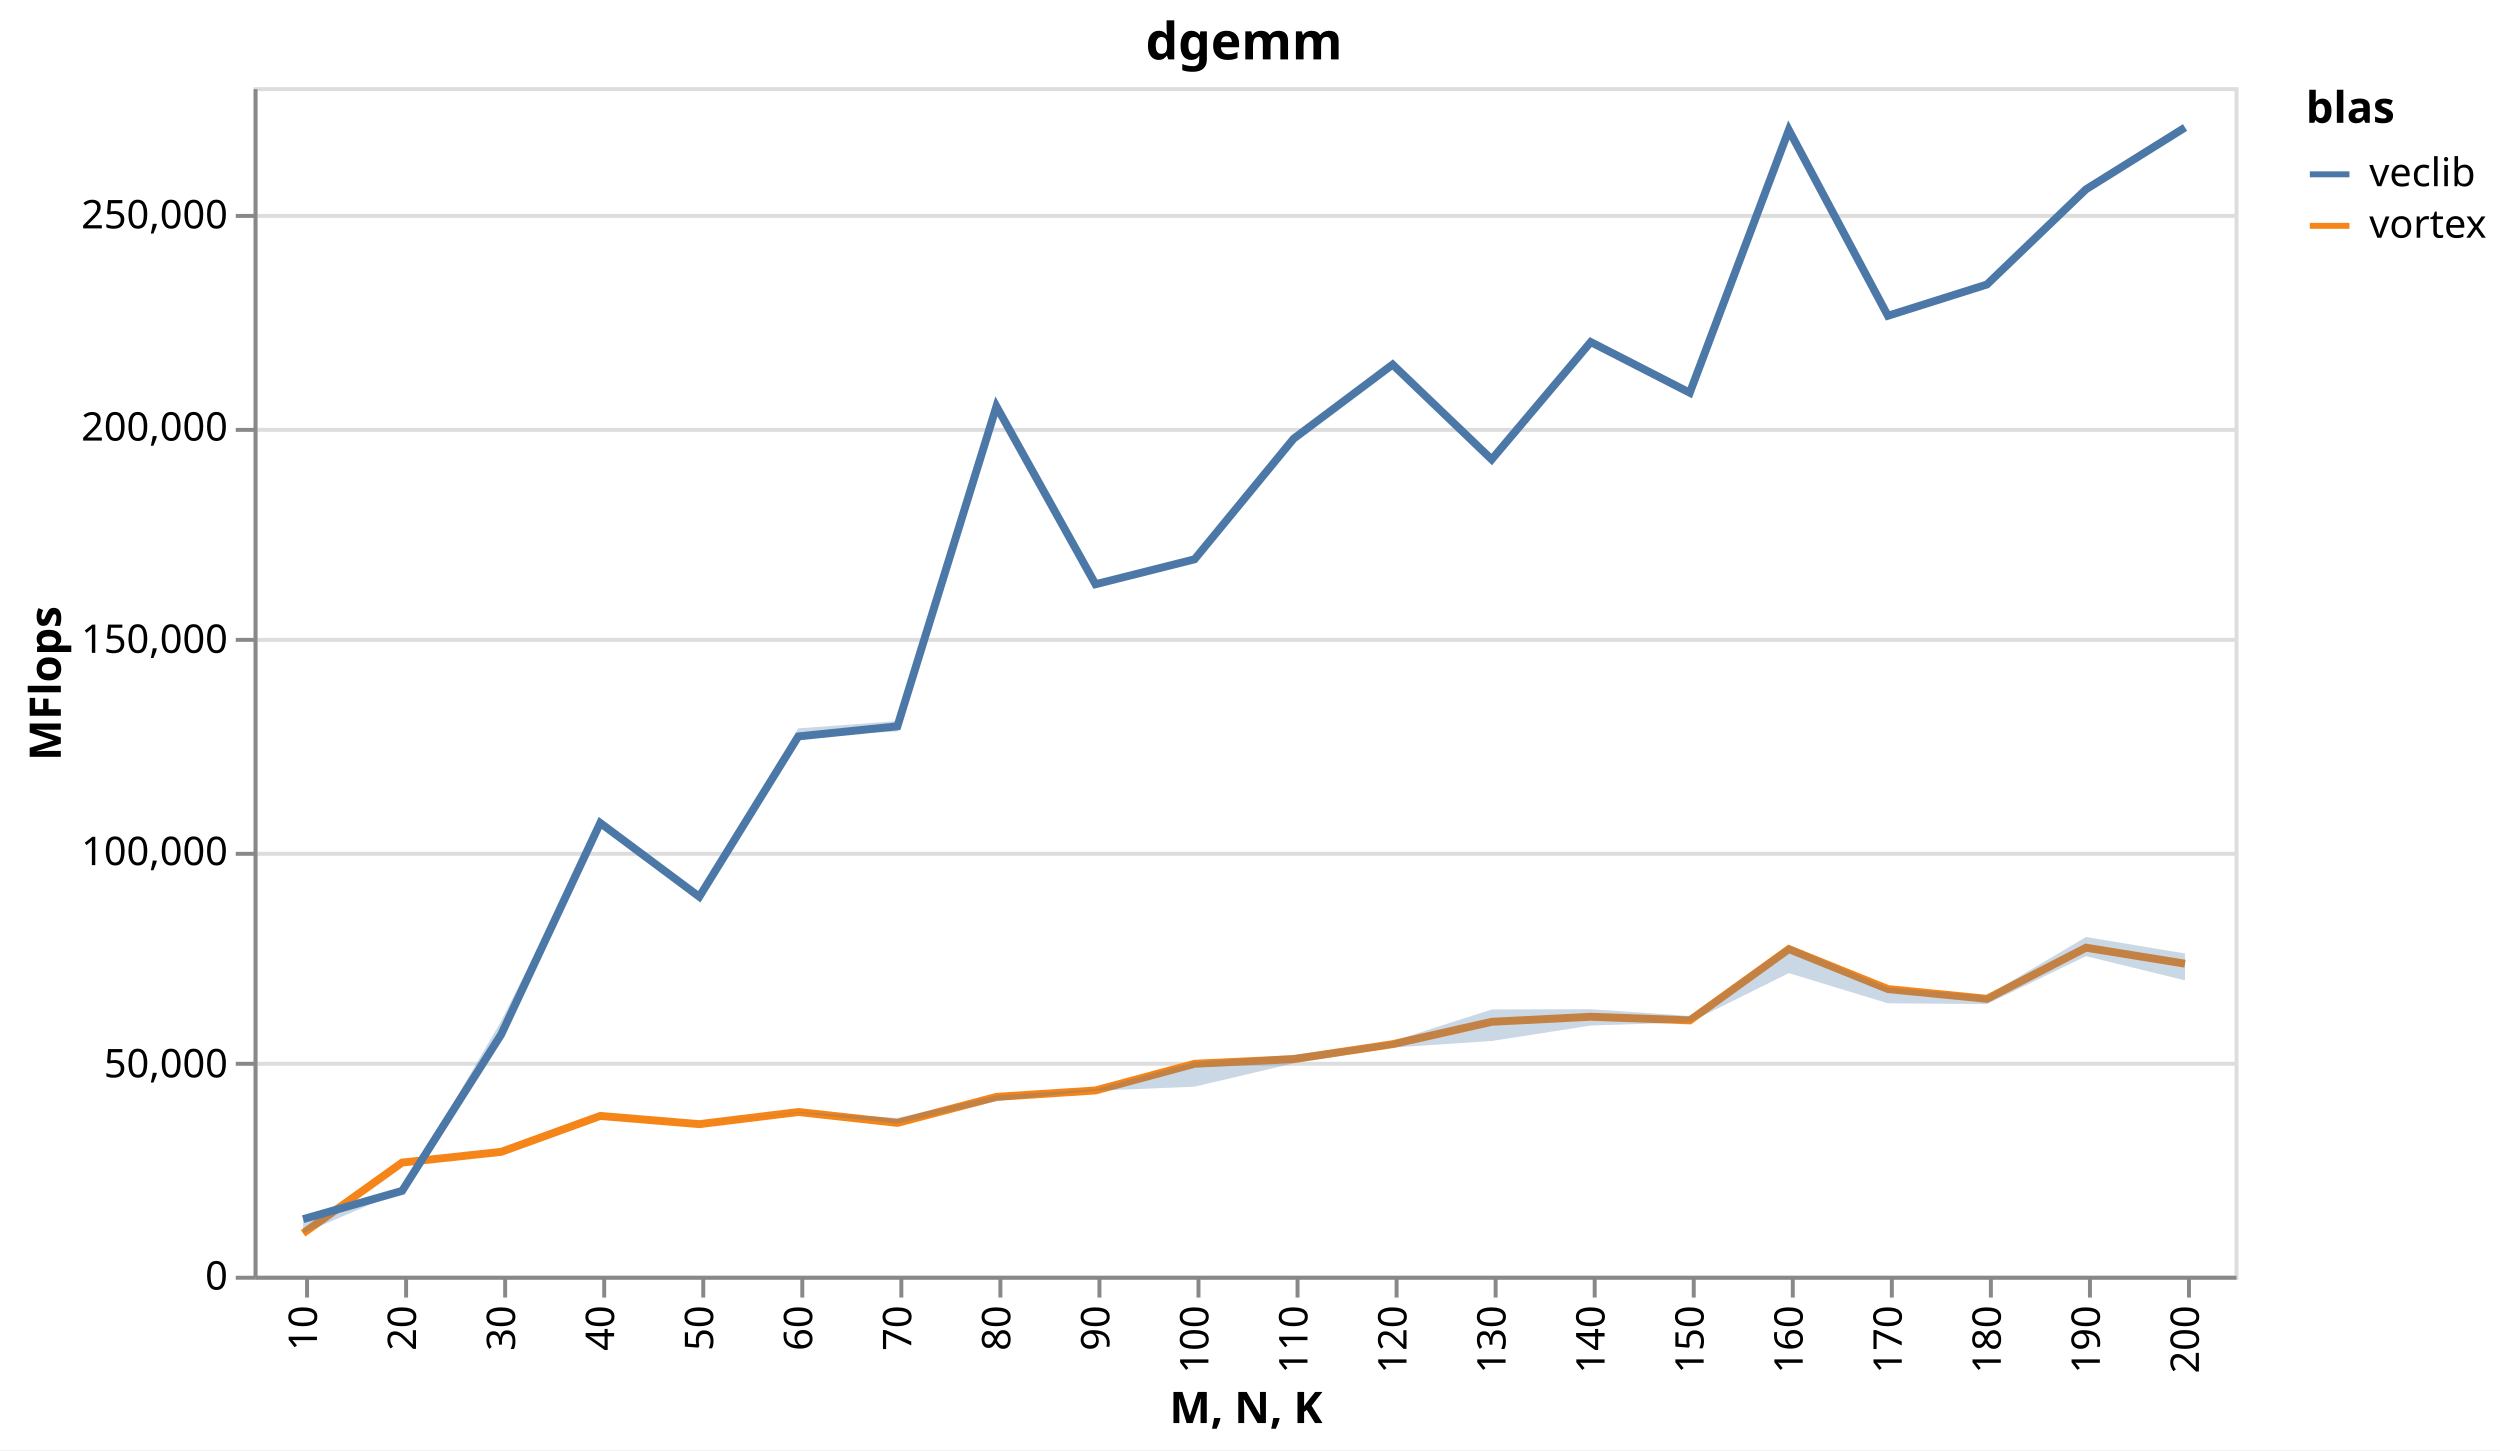
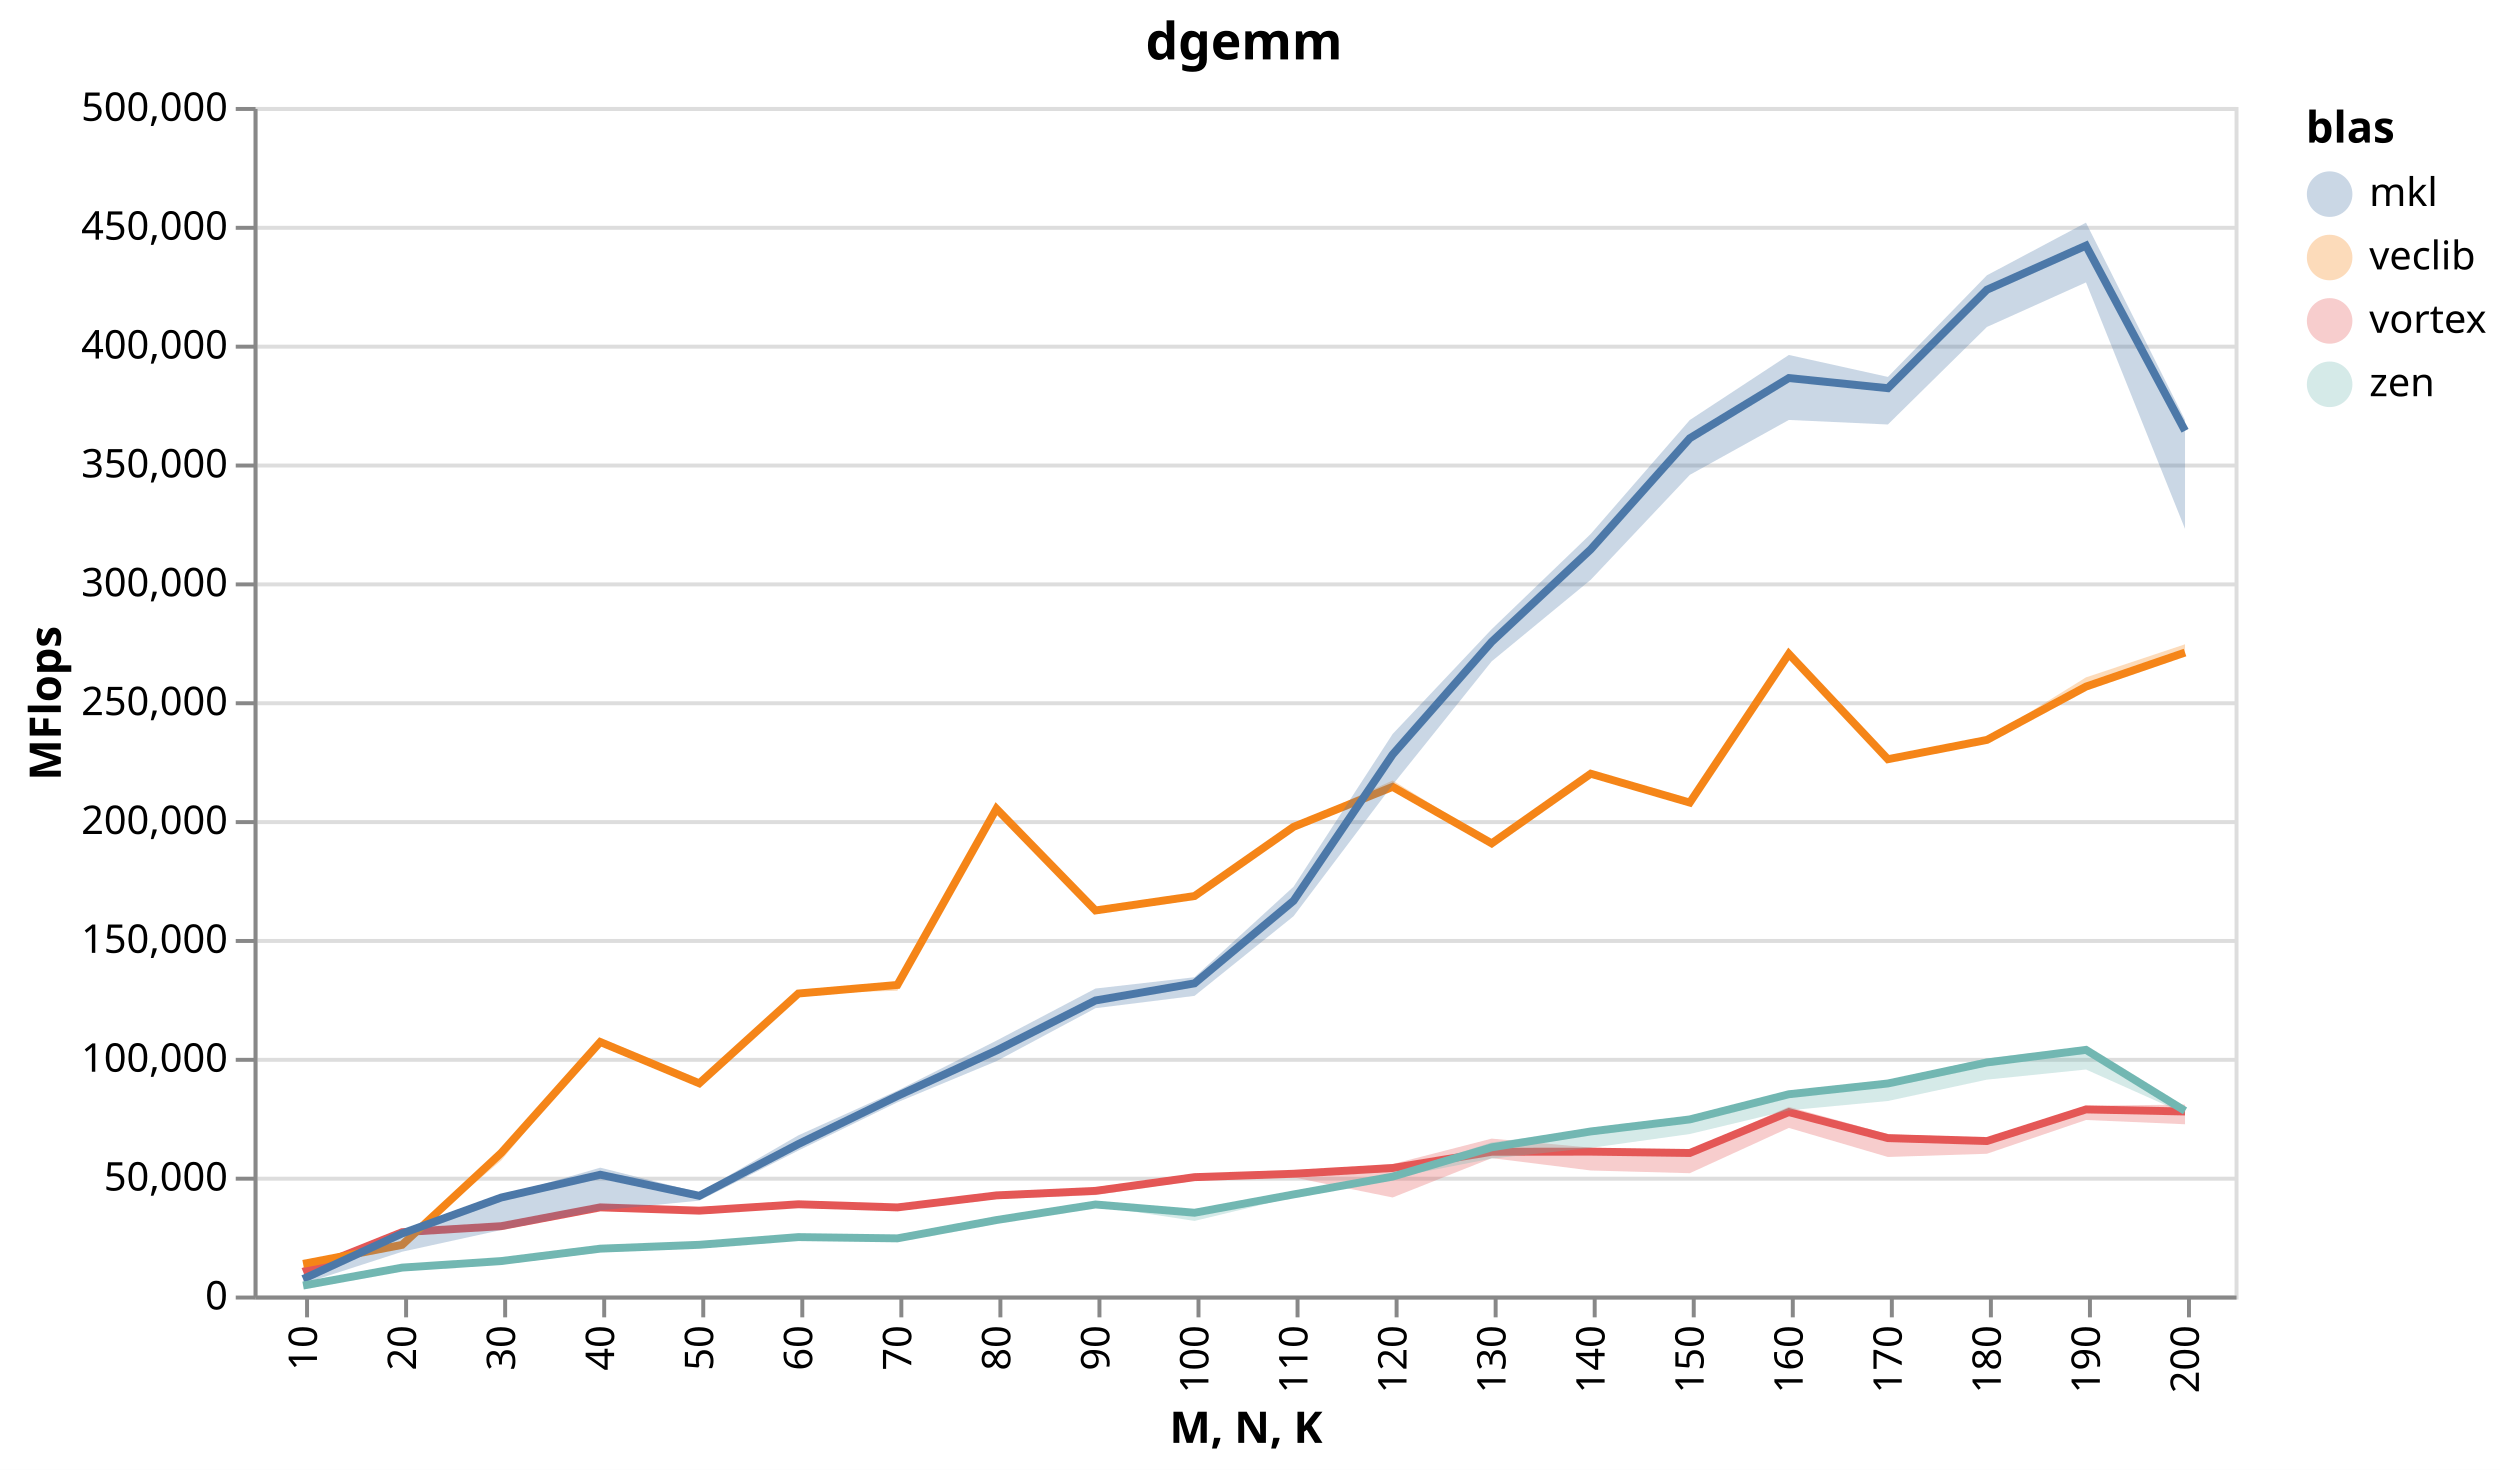
- <svg xmlns="http://www.w3.org/2000/svg" version="1.1" class="marks" width="631" height="366" viewBox="0 0 631 366">
-   <rect width="631" height="366" fill="white" />
-   <g fill="none" stroke-miterlimit="10" transform="translate(64,22)">
+ <svg xmlns="http://www.w3.org/2000/svg" version="1.1" class="marks" width="631" height="371" viewBox="0 0 631 371">
+   <rect width="631" height="371" fill="white" />
+   <g fill="none" stroke-miterlimit="10" transform="translate(64,27)">
    <g class="mark-group role-frame root" role="graphics-object" aria-roledescription="group mark container">
      <g transform="translate(0,0)">
        <path class="background" aria-hidden="true" d="M0.5,0.5h500v300h-500Z" stroke="#ddd" />
        <g>
-           <g class="mark-group role-axis" role="graphics-symbol" aria-roledescription="axis" aria-label="Y-axis for a linear scale with values from 0 to 280,000">
+           <g class="mark-group role-axis" role="graphics-symbol" aria-roledescription="axis" aria-label="Y-axis for a linear scale with values from 0 to 500,000">
            <g transform="translate(0.5,0.5)">
              <path class="background" aria-hidden="true" d="M0,0h0v0h0Z" pointer-events="none" />
              <g>
                <g class="mark-rule role-axis-grid" pointer-events="none">
                  <line transform="translate(0,300)" x2="500" y2="0" stroke="#ddd" stroke-width="1" opacity="1" />
-                   <line transform="translate(0,246)" x2="500" y2="0" stroke="#ddd" stroke-width="1" opacity="1" />
-                   <line transform="translate(0,193)" x2="500" y2="0" stroke="#ddd" stroke-width="1" opacity="1" />
-                   <line transform="translate(0,139)" x2="500" y2="0" stroke="#ddd" stroke-width="1" opacity="1" />
-                   <line transform="translate(0,86)" x2="500" y2="0" stroke="#ddd" stroke-width="1" opacity="1" />
-                   <line transform="translate(0,32)" x2="500" y2="0" stroke="#ddd" stroke-width="1" opacity="1" />
+                   <line transform="translate(0,270)" x2="500" y2="0" stroke="#ddd" stroke-width="1" opacity="1" />
+                   <line transform="translate(0,240)" x2="500" y2="0" stroke="#ddd" stroke-width="1" opacity="1" />
+                   <line transform="translate(0,210)" x2="500" y2="0" stroke="#ddd" stroke-width="1" opacity="1" />
+                   <line transform="translate(0,180)" x2="500" y2="0" stroke="#ddd" stroke-width="1" opacity="1" />
+                   <line transform="translate(0,150)" x2="500" y2="0" stroke="#ddd" stroke-width="1" opacity="1" />
+                   <line transform="translate(0,120)" x2="500" y2="0" stroke="#ddd" stroke-width="1" opacity="1" />
+                   <line transform="translate(0,90)" x2="500" y2="0" stroke="#ddd" stroke-width="1" opacity="1" />
+                   <line transform="translate(0,60)" x2="500" y2="0" stroke="#ddd" stroke-width="1" opacity="1" />
+                   <line transform="translate(0,30)" x2="500" y2="0" stroke="#ddd" stroke-width="1" opacity="1" />
+                   <line transform="translate(0,0)" x2="500" y2="0" stroke="#ddd" stroke-width="1" opacity="1" />
                </g>
              </g>
              <path class="foreground" aria-hidden="true" d="" pointer-events="none" display="none" />
            </g>
          </g>
          <g class="mark-group role-axis" role="graphics-symbol" aria-roledescription="axis" aria-label="X-axis titled 'M, N, K' for a discrete scale with 20 values: 10, 20, 30, 40, 50, ending with 200">
            <g transform="translate(0.5,300.5)">
              <path class="background" aria-hidden="true" d="M0,0h0v0h0Z" pointer-events="none" />
              <g>
                <g class="mark-rule role-axis-tick" pointer-events="none">
                  <line transform="translate(13,0)" x2="0" y2="5" stroke="#888" stroke-width="1" opacity="1" />
                  <line transform="translate(38,0)" x2="0" y2="5" stroke="#888" stroke-width="1" opacity="1" />
                  <line transform="translate(63,0)" x2="0" y2="5" stroke="#888" stroke-width="1" opacity="1" />
                  <line transform="translate(88,0)" x2="0" y2="5" stroke="#888" stroke-width="1" opacity="1" />
                  <line transform="translate(113,0)" x2="0" y2="5" stroke="#888" stroke-width="1" opacity="1" />
                  <line transform="translate(138,0)" x2="0" y2="5" stroke="#888" stroke-width="1" opacity="1" />
                  <line transform="translate(163,0)" x2="0" y2="5" stroke="#888" stroke-width="1" opacity="1" />
                  <line transform="translate(188,0)" x2="0" y2="5" stroke="#888" stroke-width="1" opacity="1" />
                  <line transform="translate(213,0)" x2="0" y2="5" stroke="#888" stroke-width="1" opacity="1" />
                  <line transform="translate(238,0)" x2="0" y2="5" stroke="#888" stroke-width="1" opacity="1" />
                  <line transform="translate(263,0)" x2="0" y2="5" stroke="#888" stroke-width="1" opacity="1" />
                  <line transform="translate(288,0)" x2="0" y2="5" stroke="#888" stroke-width="1" opacity="1" />
                  <line transform="translate(313,0)" x2="0" y2="5" stroke="#888" stroke-width="1" opacity="1" />
                  <line transform="translate(338,0)" x2="0" y2="5" stroke="#888" stroke-width="1" opacity="1" />
                  <line transform="translate(363,0)" x2="0" y2="5" stroke="#888" stroke-width="1" opacity="1" />
                  <line transform="translate(388,0)" x2="0" y2="5" stroke="#888" stroke-width="1" opacity="1" />
                  <line transform="translate(413,0)" x2="0" y2="5" stroke="#888" stroke-width="1" opacity="1" />
                  <line transform="translate(438,0)" x2="0" y2="5" stroke="#888" stroke-width="1" opacity="1" />
                  <line transform="translate(463,0)" x2="0" y2="5" stroke="#888" stroke-width="1" opacity="1" />
                  <line transform="translate(488,0)" x2="0" y2="5" stroke="#888" stroke-width="1" opacity="1" />
                </g>
                <g class="mark-text role-axis-label" pointer-events="none">
                  <text text-anchor="end" transform="translate(12.5,7) rotate(270) translate(0,3)" font-family="sans-serif" font-size="10px" fill="#000" opacity="1">10</text>
                  <text text-anchor="end" transform="translate(37.5,7) rotate(270) translate(0,3)" font-family="sans-serif" font-size="10px" fill="#000" opacity="1">20</text>
                  <text text-anchor="end" transform="translate(62.5,7) rotate(270) translate(0,3)" font-family="sans-serif" font-size="10px" fill="#000" opacity="1">30</text>
                  <text text-anchor="end" transform="translate(87.5,7) rotate(270) translate(0,3)" font-family="sans-serif" font-size="10px" fill="#000" opacity="1">40</text>
                  <text text-anchor="end" transform="translate(112.5,7) rotate(270) translate(0,3)" font-family="sans-serif" font-size="10px" fill="#000" opacity="1">50</text>
                  <text text-anchor="end" transform="translate(137.5,7) rotate(270) translate(0,3)" font-family="sans-serif" font-size="10px" fill="#000" opacity="1">60</text>
                  <text text-anchor="end" transform="translate(162.5,7) rotate(270) translate(0,3)" font-family="sans-serif" font-size="10px" fill="#000" opacity="1">70</text>
                  <text text-anchor="end" transform="translate(187.5,7) rotate(270) translate(0,3)" font-family="sans-serif" font-size="10px" fill="#000" opacity="1">80</text>
                  <text text-anchor="end" transform="translate(212.5,7) rotate(270) translate(0,3)" font-family="sans-serif" font-size="10px" fill="#000" opacity="1">90</text>
                  <text text-anchor="end" transform="translate(237.5,7) rotate(270) translate(0,3)" font-family="sans-serif" font-size="10px" fill="#000" opacity="1">100</text>
                  <text text-anchor="end" transform="translate(262.5,7) rotate(270) translate(0,3)" font-family="sans-serif" font-size="10px" fill="#000" opacity="1">110</text>
                  <text text-anchor="end" transform="translate(287.5,7) rotate(270) translate(0,3)" font-family="sans-serif" font-size="10px" fill="#000" opacity="1">120</text>
                  <text text-anchor="end" transform="translate(312.5,7) rotate(270) translate(0,3)" font-family="sans-serif" font-size="10px" fill="#000" opacity="1">130</text>
                  <text text-anchor="end" transform="translate(337.5,7) rotate(270) translate(0,3)" font-family="sans-serif" font-size="10px" fill="#000" opacity="1">140</text>
                  <text text-anchor="end" transform="translate(362.5,7) rotate(270) translate(0,3)" font-family="sans-serif" font-size="10px" fill="#000" opacity="1">150</text>
                  <text text-anchor="end" transform="translate(387.5,7) rotate(270) translate(0,3)" font-family="sans-serif" font-size="10px" fill="#000" opacity="1">160</text>
                  <text text-anchor="end" transform="translate(412.5,7) rotate(270) translate(0,3)" font-family="sans-serif" font-size="10px" fill="#000" opacity="1">170</text>
                  <text text-anchor="end" transform="translate(437.5,7) rotate(270) translate(0,3)" font-family="sans-serif" font-size="10px" fill="#000" opacity="1">180</text>
                  <text text-anchor="end" transform="translate(462.5,7) rotate(270) translate(0,3)" font-family="sans-serif" font-size="10px" fill="#000" opacity="1">190</text>
                  <text text-anchor="end" transform="translate(487.5,7) rotate(270) translate(0,3)" font-family="sans-serif" font-size="10px" fill="#000" opacity="1">200</text>
                </g>
                <g class="mark-rule role-axis-domain" pointer-events="none">
                  <line transform="translate(0,0)" x2="500" y2="0" stroke="#888" stroke-width="1" opacity="1" />
                </g>
                <g class="mark-text role-axis-title" pointer-events="none">
                  <text text-anchor="middle" transform="translate(250,36.68457)" font-family="sans-serif" font-size="11px" font-weight="bold" fill="#000" opacity="1">M, N, K</text>
                </g>
              </g>
              <path class="foreground" aria-hidden="true" d="" pointer-events="none" display="none" />
            </g>
          </g>
-           <g class="mark-group role-axis" role="graphics-symbol" aria-roledescription="axis" aria-label="Y-axis titled 'MFlops' for a linear scale with values from 0 to 280,000">
+           <g class="mark-group role-axis" role="graphics-symbol" aria-roledescription="axis" aria-label="Y-axis titled 'MFlops' for a linear scale with values from 0 to 500,000">
            <g transform="translate(0.5,0.5)">
              <path class="background" aria-hidden="true" d="M0,0h0v0h0Z" pointer-events="none" />
              <g>
                <g class="mark-rule role-axis-tick" pointer-events="none">
                  <line transform="translate(0,300)" x2="-5" y2="0" stroke="#888" stroke-width="1" opacity="1" />
-                   <line transform="translate(0,246)" x2="-5" y2="0" stroke="#888" stroke-width="1" opacity="1" />
-                   <line transform="translate(0,193)" x2="-5" y2="0" stroke="#888" stroke-width="1" opacity="1" />
-                   <line transform="translate(0,139)" x2="-5" y2="0" stroke="#888" stroke-width="1" opacity="1" />
-                   <line transform="translate(0,86)" x2="-5" y2="0" stroke="#888" stroke-width="1" opacity="1" />
-                   <line transform="translate(0,32)" x2="-5" y2="0" stroke="#888" stroke-width="1" opacity="1" />
+                   <line transform="translate(0,270)" x2="-5" y2="0" stroke="#888" stroke-width="1" opacity="1" />
+                   <line transform="translate(0,240)" x2="-5" y2="0" stroke="#888" stroke-width="1" opacity="1" />
+                   <line transform="translate(0,210)" x2="-5" y2="0" stroke="#888" stroke-width="1" opacity="1" />
+                   <line transform="translate(0,180)" x2="-5" y2="0" stroke="#888" stroke-width="1" opacity="1" />
+                   <line transform="translate(0,150)" x2="-5" y2="0" stroke="#888" stroke-width="1" opacity="1" />
+                   <line transform="translate(0,120)" x2="-5" y2="0" stroke="#888" stroke-width="1" opacity="1" />
+                   <line transform="translate(0,90)" x2="-5" y2="0" stroke="#888" stroke-width="1" opacity="1" />
+                   <line transform="translate(0,60)" x2="-5" y2="0" stroke="#888" stroke-width="1" opacity="1" />
+                   <line transform="translate(0,30)" x2="-5" y2="0" stroke="#888" stroke-width="1" opacity="1" />
+                   <line transform="translate(0,0)" x2="-5" y2="0" stroke="#888" stroke-width="1" opacity="1" />
                </g>
                <g class="mark-text role-axis-label" pointer-events="none">
                  <text text-anchor="end" transform="translate(-7,303)" font-family="sans-serif" font-size="10px" fill="#000" opacity="1">0</text>
-                   <text text-anchor="end" transform="translate(-7,249.4286)" font-family="sans-serif" font-size="10px" fill="#000" opacity="1">50,000</text>
-                   <text text-anchor="end" transform="translate(-7,195.8571)" font-family="sans-serif" font-size="10px" fill="#000" opacity="1">100,000</text>
-                   <text text-anchor="end" transform="translate(-7,142.2857)" font-family="sans-serif" font-size="10px" fill="#000" opacity="1">150,000</text>
-                   <text text-anchor="end" transform="translate(-7,88.71429)" font-family="sans-serif" font-size="10px" fill="#000" opacity="1">200,000</text>
-                   <text text-anchor="end" transform="translate(-7,35.14286)" font-family="sans-serif" font-size="10px" fill="#000" opacity="1">250,000</text>
+                   <text text-anchor="end" transform="translate(-7,273)" font-family="sans-serif" font-size="10px" fill="#000" opacity="1">50,000</text>
+                   <text text-anchor="end" transform="translate(-7,243)" font-family="sans-serif" font-size="10px" fill="#000" opacity="1">100,000</text>
+                   <text text-anchor="end" transform="translate(-7,213)" font-family="sans-serif" font-size="10px" fill="#000" opacity="1">150,000</text>
+                   <text text-anchor="end" transform="translate(-7,183)" font-family="sans-serif" font-size="10px" fill="#000" opacity="1">200,000</text>
+                   <text text-anchor="end" transform="translate(-7,153)" font-family="sans-serif" font-size="10px" fill="#000" opacity="1">250,000</text>
+                   <text text-anchor="end" transform="translate(-7,123)" font-family="sans-serif" font-size="10px" fill="#000" opacity="1">300,000</text>
+                   <text text-anchor="end" transform="translate(-7,93)" font-family="sans-serif" font-size="10px" fill="#000" opacity="1">350,000</text>
+                   <text text-anchor="end" transform="translate(-7,63)" font-family="sans-serif" font-size="10px" fill="#000" opacity="1">400,000</text>
+                   <text text-anchor="end" transform="translate(-7,33)" font-family="sans-serif" font-size="10px" fill="#000" opacity="1">450,000</text>
+                   <text text-anchor="end" transform="translate(-7,3)" font-family="sans-serif" font-size="10px" fill="#000" opacity="1">500,000</text>
                </g>
                <g class="mark-rule role-axis-domain" pointer-events="none">
                  <line transform="translate(0,300)" x2="0" y2="-300" stroke="#888" stroke-width="1" opacity="1" />
                </g>
                <g class="mark-text role-axis-title" pointer-events="none">
                  <text text-anchor="middle" transform="translate(-47.14746,150) rotate(-90) translate(0,-2)" font-family="sans-serif" font-size="11px" font-weight="bold" fill="#000" opacity="1">MFlops</text>
                </g>
              </g>
              <path class="foreground" aria-hidden="true" d="" pointer-events="none" display="none" />
            </g>
          </g>
          <g class="mark-group role-scope layer_0_pathgroup" role="graphics-object" aria-roledescription="group mark container">
            <g transform="translate(0,0)">
              <path class="background" aria-hidden="true" d="M0,0h500v300h-500Z" />
              <g>
                <g class="mark-line role-mark layer_0_marks" role="graphics-symbol" aria-roledescription="line mark container">
-                   <path d="M12.5,289.286L37.5,271.429L62.5,268.726L87.5,259.664L112.5,261.735L137.5,258.673L162.5,261.417L187.5,254.85L212.5,253.229L237.5,246.495L262.5,245.309L287.5,241.549L312.5,235.904L337.5,234.63L362.5,235.542L387.5,217.547L412.5,227.644L437.5,230.105L462.5,217.195L487.5,221.237" stroke="#f58518" stroke-width="2" />
-                 </g>
-               </g>
-               <path class="foreground" aria-hidden="true" d="" display="none" />
-             </g>
-           </g>
-           <g class="mark-area role-mark layer_1_layer_0_marks" role="graphics-symbol" aria-roledescription="area mark container">
-             <path d="M12.5,289.286L37.5,271.429L62.5,268.726L87.5,259.664L112.5,261.735L137.5,258.857L162.5,261.619L187.5,255.938L212.5,253.299L237.5,252.275L262.5,246.388L287.5,242.413L312.5,240.744L337.5,236.842L362.5,236.027L387.5,223.611L412.5,231.235L437.5,231.429L462.5,219.331L487.5,225.45L487.5,218.658L462.5,214.498L437.5,229.295L412.5,227.269L387.5,216.527L362.5,234.432L337.5,232.723L312.5,232.793L287.5,240.802L262.5,244.24L237.5,246.024L212.5,252.877L187.5,254.475L162.5,260.163L137.5,258.673L112.5,261.735L87.5,259.664L62.5,268.726L37.5,271.429L12.5,289.286Z" fill="#4c78a8" opacity="0.3" />
+                   <path d="M12.5,294L37.5,284L62.5,282.486L87.5,277.739L112.5,278.571L137.5,276.96L162.5,277.751L187.5,274.716L212.5,273.571L237.5,270.112L262.5,269.255L287.5,267.801L312.5,263.711L337.5,263.676L362.5,264.016L387.5,253.696L412.5,260.259L437.5,261.001L462.5,253.021L487.5,253.545" stroke="#e45756" stroke-width="2" />
+                 </g>
+               </g>
+               <path class="foreground" aria-hidden="true" d="" display="none" />
+             </g>
+           </g>
+           <g class="mark-group role-scope layer_1_layer_0_pathgroup" role="graphics-object" aria-roledescription="group mark container">
+             <g transform="translate(0,0)">
+               <path class="background" aria-hidden="true" d="M0,0h500v300h-500Z" />
+               <g>
+                 <g class="mark-area role-mark layer_1_layer_0_marks" role="graphics-symbol" aria-roledescription="area mark container">
+                   <path d="M12.5,294L37.5,284L62.5,282.486L87.5,277.739L112.5,278.571L137.5,276.96L162.5,278.28L187.5,275.643L212.5,274.643L237.5,270.944L262.5,270.174L287.5,275.246L312.5,265.311L337.5,268.429L362.5,269.119L387.5,257.685L412.5,265.022L437.5,264.207L462.5,255.688L487.5,256.766L487.5,251.801L462.5,252.07L437.5,260.276L412.5,259.27L387.5,252.36L362.5,263.348L337.5,262.667L312.5,260.385L287.5,266.809L262.5,268.774L237.5,269.582L212.5,273.166L187.5,274.131L162.5,277.26L137.5,276.857L112.5,278.571L87.5,277.412L62.5,282.486L37.5,284L12.5,294Z" fill="#e45756" opacity="0.3" />
+                 </g>
+               </g>
+               <path class="foreground" aria-hidden="true" d="" display="none" />
+             </g>
          </g>
          <g class="mark-group role-scope layer_2_layer_0_pathgroup" role="graphics-object" aria-roledescription="group mark container">
            <g transform="translate(0,0)">
              <path class="background" aria-hidden="true" d="M0,0h500v300h-500Z" />
              <g>
                <g class="mark-line role-mark layer_2_layer_0_marks" role="graphics-symbol" aria-roledescription="line mark container">
-                   <path d="M12.5,285.714L37.5,278.571L62.5,239.098L87.5,185.714L112.5,204.337L137.5,163.866L162.5,161.321L187.5,80.571L212.5,125.459L237.5,119.168L262.5,88.73L287.5,70.009L312.5,93.967L337.5,64.329L362.5,77.13L387.5,10.803L412.5,57.702L437.5,49.807L462.5,25.786L487.5,10.18" stroke="#4c78a8" stroke-width="2" />
-                 </g>
-               </g>
-               <path class="foreground" aria-hidden="true" d="" display="none" />
-             </g>
-           </g>
-           <g class="mark-area role-mark layer_2_layer_1_layer_0_marks" role="graphics-symbol" aria-roledescription="area mark container">
-             <path d="M12.5,289.286L37.5,278.571L62.5,239.098L87.5,185.714L112.5,204.337L137.5,163.866L162.5,162.617L187.5,80.571L212.5,126.429L237.5,119.928L262.5,88.73L287.5,70.009L312.5,94.417L337.5,64.8L362.5,77.814L387.5,11.752L412.5,58.258L437.5,49.807L462.5,26.297L487.5,10.425L487.5,10.18L462.5,25.53L437.5,49.556L412.5,57.423L387.5,9.847L362.5,77.13L337.5,63.38L312.5,93.967L287.5,70.009L262.5,87.945L237.5,119.168L212.5,125.459L187.5,80.571L162.5,160L137.5,161.834L112.5,204.337L87.5,185.714L62.5,235.714L37.5,278.571L12.5,285.714Z" fill="#4c78a8" opacity="0.3" />
-           </g>
-           <g class="mark-group role-legend" role="graphics-symbol" aria-roledescription="legend" aria-label="Symbol legend titled 'blas' for stroke color with 2 values: veclib, vortex">
+                   <path d="M12.5,292L37.5,287.2L62.5,264L87.5,236L112.5,246.429L137.5,223.765L162.5,221.6L187.5,177.12L212.5,202.8L237.5,199.16L262.5,181.689L287.5,171.604L312.5,185.87L337.5,168.288L362.5,175.576L387.5,138.049L412.5,164.625L437.5,159.752L462.5,146.297L487.5,137.701" stroke="#f58518" stroke-width="2" />
+                 </g>
+               </g>
+               <path class="foreground" aria-hidden="true" d="" display="none" />
+             </g>
+           </g>
+           <g class="mark-group role-scope layer_2_layer_1_layer_0_pathgroup" role="graphics-object" aria-roledescription="group mark container">
+             <g transform="translate(0,0)">
+               <path class="background" aria-hidden="true" d="M0,0h500v300h-500Z" />
+               <g>
+                 <g class="mark-area role-mark layer_2_layer_1_layer_0_marks" role="graphics-symbol" aria-roledescription="area mark container">
+                   <path d="M12.5,292L37.5,287.2L62.5,265.895L87.5,236L112.5,247.368L137.5,223.765L162.5,223.065L187.5,178.337L212.5,202.8L237.5,199.582L262.5,182.125L287.5,172L312.5,186.606L337.5,169.203L362.5,176.052L387.5,138.581L412.5,165.012L437.5,160.032L462.5,146.726L487.5,138.111L487.5,135.616L462.5,143.966L437.5,159.47L412.5,164.313L387.5,137.782L362.5,175.289L337.5,167.759L312.5,185.374L287.5,169.994L262.5,181.249L237.5,198.734L212.5,202.257L187.5,177.12L162.5,220.846L137.5,223.765L112.5,246.429L87.5,236L62.5,264L37.5,286.743L12.5,292Z" fill="#f58518" opacity="0.3" />
+                 </g>
+               </g>
+               <path class="foreground" aria-hidden="true" d="" display="none" />
+             </g>
+           </g>
+           <g class="mark-group role-scope layer_3_layer_0_pathgroup" role="graphics-object" aria-roledescription="group mark container">
+             <g transform="translate(0,0)">
+               <path class="background" aria-hidden="true" d="M0,0h500v300h-500Z" />
+               <g>
+                 <g class="mark-line role-mark layer_3_layer_0_marks" role="graphics-symbol" aria-roledescription="line mark container">
+                   <path d="M12.5,295.82L37.5,284.318L62.5,275.257L87.5,269.503L112.5,274.825L137.5,261.757L162.5,249.617L187.5,238.15L212.5,225.515L237.5,221.199L262.5,200.354L287.5,163.436L312.5,134.999L337.5,111.662L362.5,83.617L387.5,68.419L412.5,70.983L437.5,46.127L462.5,34.991L487.5,81.721" stroke="#4c78a8" stroke-width="2" />
+                 </g>
+               </g>
+               <path class="foreground" aria-hidden="true" d="" display="none" />
+             </g>
+           </g>
+           <g class="mark-group role-scope layer_3_layer_1_layer_0_pathgroup" role="graphics-object" aria-roledescription="group mark container">
+             <g transform="translate(0,0)">
+               <path class="background" aria-hidden="true" d="M0,0h500v300h-500Z" />
+               <g>
+                 <g class="mark-area role-mark layer_3_layer_1_layer_0_marks" role="graphics-symbol" aria-roledescription="area mark container">
+                   <path d="M12.5,297.027L37.5,288.933L62.5,283.458L87.5,278.486L112.5,276.038L137.5,263.397L162.5,251.224L187.5,240.838L212.5,227.47L237.5,224.354L262.5,204.248L287.5,171.097L312.5,139.92L337.5,119.339L362.5,92.856L387.5,78.995L412.5,80.145L437.5,55.523L462.5,44.275L487.5,106.482L487.5,78.997L462.5,29.199L437.5,42.481L412.5,68.133L387.5,62.591L362.5,79.015L337.5,107.765L312.5,131.812L287.5,158.262L262.5,196.795L237.5,219.649L212.5,222.507L187.5,235.653L162.5,248.278L137.5,259.559L112.5,273.997L87.5,267.717L62.5,274.941L37.5,284.116L12.5,295.741Z" fill="#4c78a8" opacity="0.3" />
+                 </g>
+               </g>
+               <path class="foreground" aria-hidden="true" d="" display="none" />
+             </g>
+           </g>
+           <g class="mark-group role-scope layer_4_layer_0_pathgroup" role="graphics-object" aria-roledescription="group mark container">
+             <g transform="translate(0,0)">
+               <path class="background" aria-hidden="true" d="M0,0h500v300h-500Z" />
+               <g>
+                 <g class="mark-line role-mark layer_4_layer_0_marks" role="graphics-symbol" aria-roledescription="line mark container">
+                   <path d="M12.5,297.476L37.5,292.941L62.5,291.29L87.5,288.162L112.5,287.189L137.5,285.244L162.5,285.561L187.5,280.938L212.5,277.014L237.5,279.096L262.5,274.472L287.5,269.972L312.5,262.584L337.5,258.579L362.5,255.542L387.5,249.187L412.5,246.469L437.5,241.163L462.5,237.984L487.5,253.384" stroke="#72b7b2" stroke-width="2" />
+                 </g>
+               </g>
+               <path class="foreground" aria-hidden="true" d="" display="none" />
+             </g>
+           </g>
+           <g class="mark-group role-scope layer_4_layer_1_layer_0_pathgroup" role="graphics-object" aria-roledescription="group mark container">
+             <g transform="translate(0,0)">
+               <path class="background" aria-hidden="true" d="M0,0h500v300h-500Z" />
+               <g>
+                 <g class="mark-area role-mark layer_4_layer_1_layer_0_marks" role="graphics-symbol" aria-roledescription="area mark container">
+                   <path d="M12.5,297.492L37.5,293.001L62.5,291.372L87.5,288.246L112.5,287.225L137.5,285.281L162.5,285.805L187.5,281.258L212.5,277.346L237.5,281.162L262.5,275.136L287.5,270.275L312.5,265.422L337.5,262.721L362.5,259.227L387.5,253.24L412.5,250.888L437.5,245.5L462.5,242.941L487.5,254.129L487.5,252.652L462.5,237.233L437.5,240.119L412.5,245.743L387.5,248.545L362.5,254.971L337.5,257.977L312.5,261.345L287.5,269.28L262.5,274.151L237.5,278.877L212.5,276.812L187.5,280.708L162.5,285.288L137.5,284.848L112.5,286.766L87.5,287.986L62.5,291.066L37.5,292.758L12.5,297.359Z" fill="#72b7b2" opacity="0.3" />
+                 </g>
+               </g>
+               <path class="foreground" aria-hidden="true" d="" display="none" />
+             </g>
+           </g>
+           <g class="mark-group role-legend" role="graphics-symbol" aria-roledescription="legend" aria-label="Symbol legend titled 'blas' for fill color and stroke color with 4 values: mkl, veclib, vortex, zen">
            <g transform="translate(518,0)">
-               <path class="background" aria-hidden="true" d="M0,0h44v40h-44Z" pointer-events="none" />
+               <path class="background" aria-hidden="true" d="M0,0h44v77h-44Z" pointer-events="none" />
              <g>
                <g class="mark-group role-legend-entry">
                  <g transform="translate(0,16)">
                    <path class="background" aria-hidden="true" d="M0,0h0v0h0Z" pointer-events="none" />
                    <g>
                      <g class="mark-group role-scope" role="graphics-object" aria-roledescription="group mark container">
                        <g transform="translate(0,0)">
-                           <path class="background" aria-hidden="true" d="M0,0h43.231v11h-43.231Z" pointer-events="none" opacity="1" />
+                           <path class="background" aria-hidden="true" d="M0,0h43.231v12.5h-43.231Z" pointer-events="none" opacity="1" />
                          <g>
                            <g class="mark-symbol role-legend-symbol" pointer-events="none">
-                               <path transform="translate(6,6)" d="M-5,0L5,0" stroke="#4c78a8" stroke-width="1.5" opacity="1" />
+                               <path transform="translate(6,6)" d="M5,0A5,5,0,1,1,-5,0A5,5,0,1,1,5,0" fill="#4c78a8" stroke="#4c78a8" stroke-width="1.5" opacity="0.3" />
                            </g>
                            <g class="mark-text role-legend-label" pointer-events="none">
-                               <text text-anchor="start" transform="translate(16,9)" font-family="sans-serif" font-size="10px" fill="#000" opacity="1">veclib</text>
+                               <text text-anchor="start" transform="translate(16,9)" font-family="sans-serif" font-size="10px" fill="#000" opacity="1">mkl</text>
                            </g>
                          </g>
                          <path class="foreground" aria-hidden="true" d="" pointer-events="none" display="none" />
                        </g>
-                         <g transform="translate(0,13)">
-                           <path class="background" aria-hidden="true" d="M0,0h43.231v11h-43.231Z" pointer-events="none" opacity="1" />
+                         <g transform="translate(0,16)">
+                           <path class="background" aria-hidden="true" d="M0,0h43.231v12.5h-43.231Z" pointer-events="none" opacity="1" />
                          <g>
                            <g class="mark-symbol role-legend-symbol" pointer-events="none">
-                               <path transform="translate(6,6)" d="M-5,0L5,0" stroke="#f58518" stroke-width="1.5" opacity="1" />
+                               <path transform="translate(6,6)" d="M5,0A5,5,0,1,1,-5,0A5,5,0,1,1,5,0" fill="#f58518" stroke="#f58518" stroke-width="1.5" opacity="0.3" />
+                             </g>
+                             <g class="mark-text role-legend-label" pointer-events="none">
+                               <text text-anchor="start" transform="translate(16,9)" font-family="sans-serif" font-size="10px" fill="#000" opacity="1">veclib</text>
+                             </g>
+                           </g>
+                           <path class="foreground" aria-hidden="true" d="" pointer-events="none" display="none" />
+                         </g>
+                         <g transform="translate(0,32)">
+                           <path class="background" aria-hidden="true" d="M0,0h43.231v12.5h-43.231Z" pointer-events="none" opacity="1" />
+                           <g>
+                             <g class="mark-symbol role-legend-symbol" pointer-events="none">
+                               <path transform="translate(6,6)" d="M5,0A5,5,0,1,1,-5,0A5,5,0,1,1,5,0" fill="#e45756" stroke="#e45756" stroke-width="1.5" opacity="0.3" />
                            </g>
                            <g class="mark-text role-legend-label" pointer-events="none">
                              <text text-anchor="start" transform="translate(16,9)" font-family="sans-serif" font-size="10px" fill="#000" opacity="1">vortex</text>
+                             </g>
+                           </g>
+                           <path class="foreground" aria-hidden="true" d="" pointer-events="none" display="none" />
+                         </g>
+                         <g transform="translate(0,48)">
+                           <path class="background" aria-hidden="true" d="M0,0h43.231v12.5h-43.231Z" pointer-events="none" opacity="1" />
+                           <g>
+                             <g class="mark-symbol role-legend-symbol" pointer-events="none">
+                               <path transform="translate(6,6)" d="M5,0A5,5,0,1,1,-5,0A5,5,0,1,1,5,0" fill="#72b7b2" stroke="#72b7b2" stroke-width="1.5" opacity="0.3" />
+                             </g>
+                             <g class="mark-text role-legend-label" pointer-events="none">
+                               <text text-anchor="start" transform="translate(16,9)" font-family="sans-serif" font-size="10px" fill="#000" opacity="1">zen</text>
                            </g>
                          </g>
                          <path class="foreground" aria-hidden="true" d="" pointer-events="none" display="none" />
                        </g>
                      </g>
                    </g>
                    <path class="foreground" aria-hidden="true" d="" pointer-events="none" display="none" />
                  </g>
                </g>
                <g class="mark-text role-legend-title" pointer-events="none">
                  <text text-anchor="start" transform="translate(0,9)" font-family="sans-serif" font-size="11px" font-weight="bold" fill="#000" opacity="1">blas</text>
                </g>
              </g>
              <path class="foreground" aria-hidden="true" d="" pointer-events="none" display="none" />
            </g>
          </g>
          <g class="mark-group role-title">
-             <g transform="translate(250,-17)">
+             <g transform="translate(250,-22)">
              <path class="background" aria-hidden="true" d="M0,0h0v0h0Z" pointer-events="none" />
              <g>
                <g class="mark-text role-title-text" role="graphics-symbol" aria-roledescription="title" aria-label="Title text 'dgemm'" pointer-events="none">
                  <text text-anchor="middle" transform="translate(0,10)" font-family="sans-serif" font-size="13px" font-weight="bold" fill="#000" opacity="1">dgemm</text>
                </g>
              </g>
              <path class="foreground" aria-hidden="true" d="" pointer-events="none" display="none" />
            </g>
          </g>
        </g>
        <path class="foreground" aria-hidden="true" d="" display="none" />
      </g>
    </g>
  </g>
</svg>
